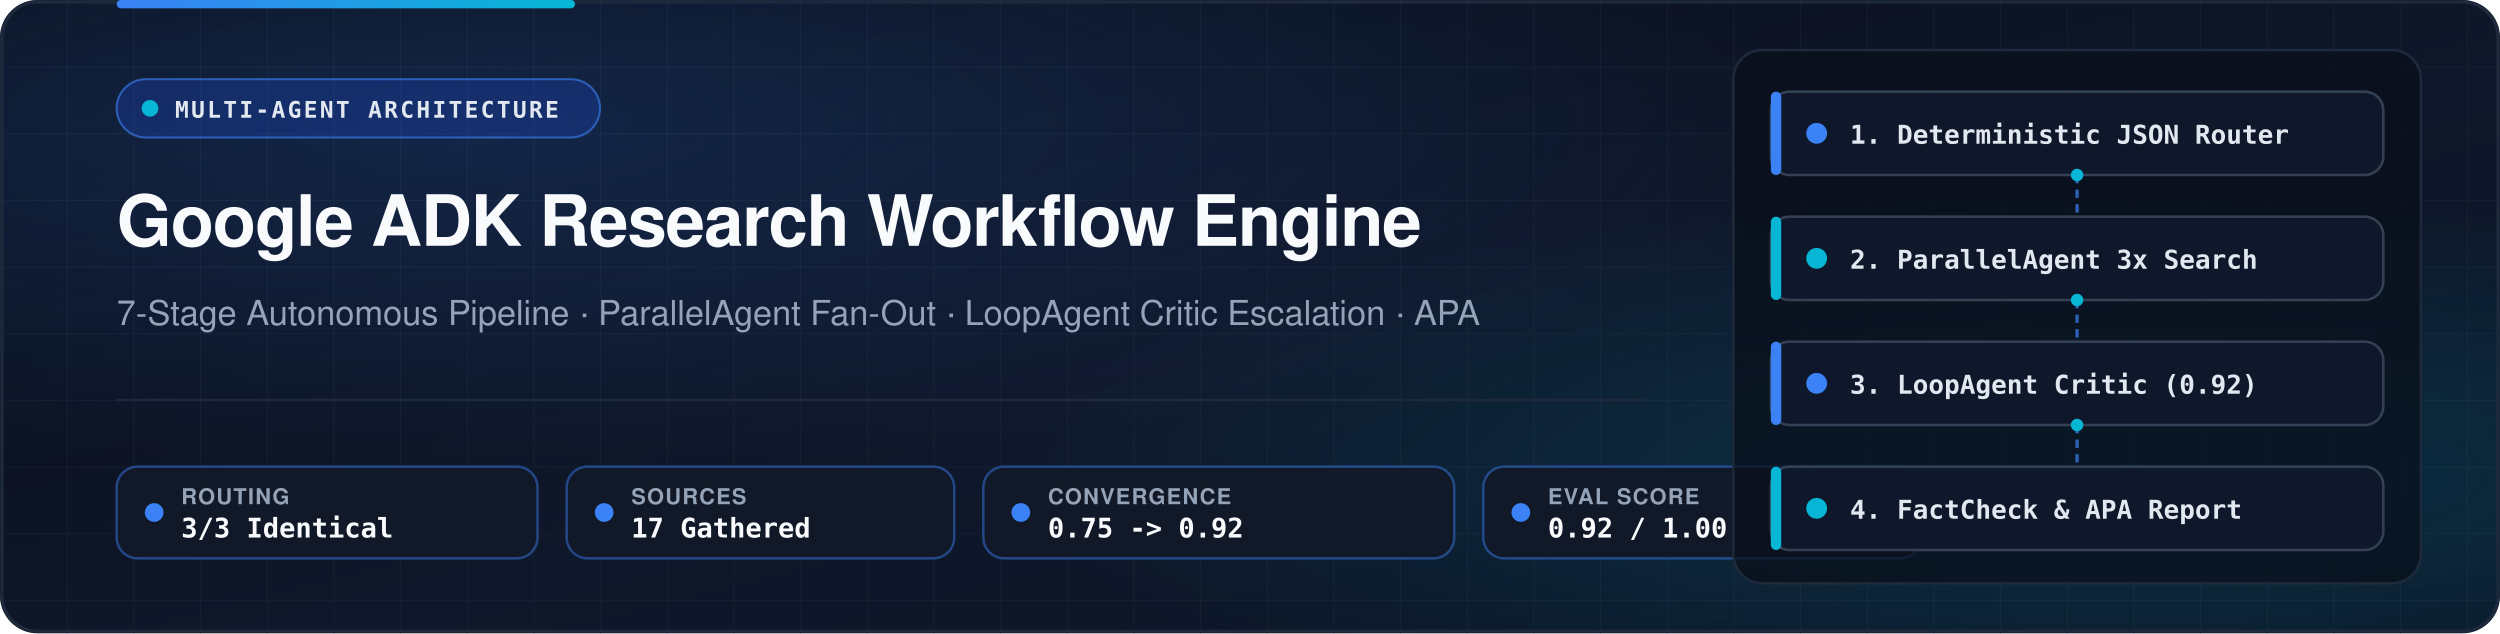
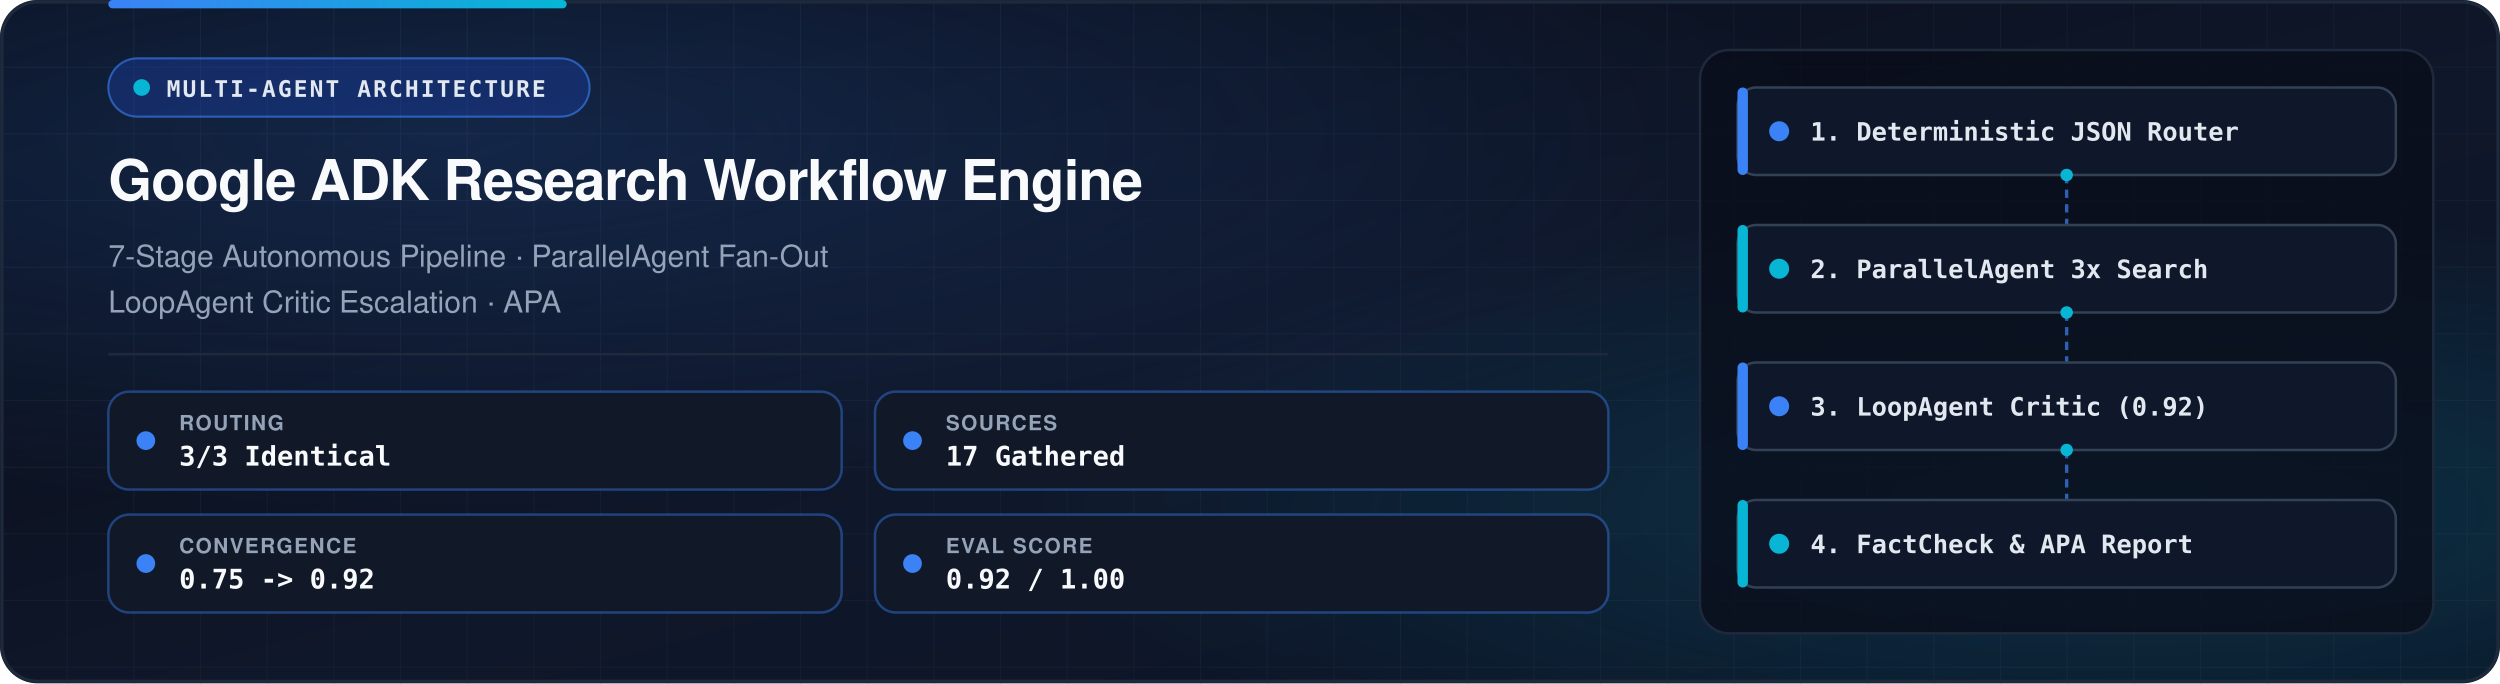
- <svg xmlns="http://www.w3.org/2000/svg" viewBox="0 0 1200 304" width="100%" role="img" aria-label="Google ADK Research Workflow Engine">
+ <svg xmlns="http://www.w3.org/2000/svg" viewBox="0 0 1200 328" width="100%" role="img" aria-label="Google ADK Research Workflow Engine">
  <defs>
    <linearGradient id="bgGrad" x1="0%" y1="0%" x2="100%" y2="100%">
      <stop offset="0%" stop-color="#070B14" />
      <stop offset="55%" stop-color="#0F172A" />
      <stop offset="100%" stop-color="#0B1324" />
    </linearGradient>
    <linearGradient id="accentGrad" x1="0%" y1="0%" x2="100%" y2="0%">
      <stop offset="0%" stop-color="#3B82F6" />
      <stop offset="100%" stop-color="#06B6D4" />
    </linearGradient>
    <radialGradient id="glowA" cx="18%" cy="20%" r="55%">
      <stop offset="0%" stop-color="#3B82F6" stop-opacity="0.20" />
      <stop offset="100%" stop-color="#3B82F6" stop-opacity="0" />
    </radialGradient>
    <radialGradient id="glowB" cx="85%" cy="75%" r="45%">
      <stop offset="0%" stop-color="#06B6D4" stop-opacity="0.18" />
      <stop offset="100%" stop-color="#06B6D4" stop-opacity="0" />
    </radialGradient>
    <pattern id="grid" width="32" height="32" patternUnits="userSpaceOnUse">
      <path d="M 32 0 L 0 0 0 32" fill="none" stroke="#1E293B" stroke-width="0.7" stroke-opacity="0.55" />
    </pattern>
  </defs>
-   <rect width="1200" height="304" rx="18" fill="url(#bgGrad)" />
-   <rect width="1200" height="304" rx="18" fill="url(#grid)" />
-   <rect width="1200" height="304" rx="18" fill="url(#glowA)" />
-   <rect width="1200" height="304" rx="18" fill="url(#glowB)" />
-   <rect x="1" y="1" width="1198" height="302" rx="17" fill="none" stroke="#1E293B" stroke-width="1.5" />
-   <rect x="56" y="0" width="220" height="4" rx="2" fill="url(#accentGrad)" />
-   <g transform="translate(56, 38)">
-     <rect width="232" height="28" rx="14" fill="#1D4ED8" fill-opacity="0.28" stroke="#3B82F6" stroke-opacity="0.6" stroke-width="1" />
+   <rect width="1200" height="328" rx="18" fill="url(#bgGrad)" />
+   <rect width="1200" height="328" rx="18" fill="url(#grid)" />
+   <rect width="1200" height="328" rx="18" fill="url(#glowA)" />
+   <rect width="1200" height="328" rx="18" fill="url(#glowB)" />
+   <rect x="1" y="1" width="1198" height="326" rx="17" fill="none" stroke="#1E293B" stroke-width="1.5" />
+   <rect x="52" y="0" width="220" height="4" rx="2" fill="url(#accentGrad)" />
+   <g transform="translate(52, 28)">
+     <rect width="231" height="28" rx="14" fill="#1D4ED8" fill-opacity="0.28" stroke="#3B82F6" stroke-opacity="0.6" stroke-width="1" />
    <circle cx="16" cy="14" r="4" fill="#06B6D4">
      <animate attributeName="opacity" values="1;0.25;1" dur="1.8s" repeatCount="indefinite" />
    </circle>
-     <text x="28" y="18.5" fill="#E2E8F0" font-family="ui-monospace, SFMono-Regular, Menlo, Monaco, Consolas, monospace" font-size="11" font-weight="700" letter-spacing="1.1">MULTI-AGENT ARCHITECTURE</text>
+     <text x="28" y="18.5" fill="#E2E8F0" font-family="ui-monospace, SFMono-Regular, Menlo, Monaco, Consolas, monospace" font-size="11" font-weight="700" letter-spacing="1.0">MULTI-AGENT ARCHITECTURE</text>
  </g>
-   <text x="56" y="118" fill="#F8FAFC" font-family="ui-sans-serif, -apple-system, BlinkMacSystemFont, Segoe UI, Helvetica, Arial, sans-serif" font-size="34" font-weight="800" letter-spacing="-0.6">Google ADK Research Workflow Engine</text>
-   <text x="56" y="156" fill="#94A3B8" font-family="ui-sans-serif, -apple-system, BlinkMacSystemFont, Segoe UI, Helvetica, Arial, sans-serif" font-size="16.5" font-weight="400">7-Stage Autonomous Pipeline · ParallelAgent Fan-Out · LoopAgent Critic Escalation · APA</text>
-   <line x1="56" y1="192" x2="790" y2="192" stroke="#1E293B" stroke-width="1.2" />
-   <g transform="translate(56, 224)">
-     <rect width="202" height="44" rx="10" fill="#111827" stroke="#3B82F6" stroke-opacity="0.45" stroke-width="1.2" />
-     <circle cx="18" cy="22" r="4.5" fill="#3B82F6">
+   <text x="52" y="96" fill="#F8FAFC" font-family="ui-sans-serif, -apple-system, BlinkMacSystemFont, Segoe UI, Helvetica, Arial, sans-serif" font-size="27" font-weight="800" letter-spacing="-0.5">Google ADK Research Workflow Engine</text>
+   <text x="52" y="128" fill="#94A3B8" font-family="ui-sans-serif, -apple-system, BlinkMacSystemFont, Segoe UI, Helvetica, Arial, sans-serif" font-size="14.5" font-weight="400">7-Stage Autonomous Pipeline · ParallelAgent Fan-Out</text>
+   <text x="52" y="150" fill="#94A3B8" font-family="ui-sans-serif, -apple-system, BlinkMacSystemFont, Segoe UI, Helvetica, Arial, sans-serif" font-size="14.5" font-weight="400">LoopAgent Critic Escalation · APA</text>
+   <line x1="52" y1="170" x2="772" y2="170" stroke="#1E293B" stroke-width="1.2" />
+   <g transform="translate(52, 188)">
+     <rect width="352" height="47" rx="10" fill="#111827" stroke="#3B82F6" stroke-opacity="0.42" stroke-width="1.2" />
+     <circle cx="18" cy="23.5" r="4.5" fill="#3B82F6">
      <animate attributeName="opacity" values="1;0.35;1" dur="2.2s" repeatCount="indefinite" />
    </circle>
-     <text x="31" y="18" fill="#94A3B8" font-family="ui-sans-serif, -apple-system, BlinkMacSystemFont, Segoe UI, Helvetica, Arial, sans-serif" font-size="10.5" font-weight="600" letter-spacing="0.6">ROUTING</text>
-     <text x="31" y="34" fill="#F8FAFC" font-family="ui-monospace, SFMono-Regular, Menlo, Monaco, Consolas, monospace" font-size="13" font-weight="700">3/3 Identical</text>
+     <text x="34" y="18.5" fill="#94A3B8" font-family="ui-sans-serif, -apple-system, BlinkMacSystemFont, Segoe UI, Helvetica, Arial, sans-serif" font-size="10" font-weight="600" letter-spacing="0.7">ROUTING</text>
+     <text x="34" y="35.5" fill="#F8FAFC" font-family="ui-monospace, SFMono-Regular, Menlo, Monaco, Consolas, monospace" font-size="13" font-weight="700">3/3 Identical</text>
  </g>
-   <g transform="translate(272, 224)">
-     <rect width="186" height="44" rx="10" fill="#111827" stroke="#3B82F6" stroke-opacity="0.45" stroke-width="1.2" />
-     <circle cx="18" cy="22" r="4.5" fill="#3B82F6">
+   <g transform="translate(420, 188)">
+     <rect width="352" height="47" rx="10" fill="#111827" stroke="#3B82F6" stroke-opacity="0.42" stroke-width="1.2" />
+     <circle cx="18" cy="23.5" r="4.5" fill="#3B82F6">
      <animate attributeName="opacity" values="1;0.35;1" dur="2.6s" repeatCount="indefinite" />
    </circle>
-     <text x="31" y="18" fill="#94A3B8" font-family="ui-sans-serif, -apple-system, BlinkMacSystemFont, Segoe UI, Helvetica, Arial, sans-serif" font-size="10.5" font-weight="600" letter-spacing="0.6">SOURCES</text>
-     <text x="31" y="34" fill="#F8FAFC" font-family="ui-monospace, SFMono-Regular, Menlo, Monaco, Consolas, monospace" font-size="13" font-weight="700">17 Gathered</text>
+     <text x="34" y="18.5" fill="#94A3B8" font-family="ui-sans-serif, -apple-system, BlinkMacSystemFont, Segoe UI, Helvetica, Arial, sans-serif" font-size="10" font-weight="600" letter-spacing="0.7">SOURCES</text>
+     <text x="34" y="35.5" fill="#F8FAFC" font-family="ui-monospace, SFMono-Regular, Menlo, Monaco, Consolas, monospace" font-size="13" font-weight="700">17 Gathered</text>
  </g>
-   <g transform="translate(472, 224)">
-     <rect width="226" height="44" rx="10" fill="#111827" stroke="#3B82F6" stroke-opacity="0.45" stroke-width="1.2" />
-     <circle cx="18" cy="22" r="4.5" fill="#3B82F6">
+   <g transform="translate(52, 247)">
+     <rect width="352" height="47" rx="10" fill="#111827" stroke="#3B82F6" stroke-opacity="0.42" stroke-width="1.2" />
+     <circle cx="18" cy="23.5" r="4.5" fill="#3B82F6">
      <animate attributeName="opacity" values="1;0.35;1" dur="3.0s" repeatCount="indefinite" />
    </circle>
-     <text x="31" y="18" fill="#94A3B8" font-family="ui-sans-serif, -apple-system, BlinkMacSystemFont, Segoe UI, Helvetica, Arial, sans-serif" font-size="10.5" font-weight="600" letter-spacing="0.6">CONVERGENCE</text>
-     <text x="31" y="34" fill="#F8FAFC" font-family="ui-monospace, SFMono-Regular, Menlo, Monaco, Consolas, monospace" font-size="13" font-weight="700">0.75 -&gt; 0.92</text>
+     <text x="34" y="18.5" fill="#94A3B8" font-family="ui-sans-serif, -apple-system, BlinkMacSystemFont, Segoe UI, Helvetica, Arial, sans-serif" font-size="10" font-weight="600" letter-spacing="0.7">CONVERGENCE</text>
+     <text x="34" y="35.5" fill="#F8FAFC" font-family="ui-monospace, SFMono-Regular, Menlo, Monaco, Consolas, monospace" font-size="13" font-weight="700">0.75 -&gt; 0.92</text>
  </g>
-   <g transform="translate(712, 224)">
-     <rect width="210" height="44" rx="10" fill="#111827" stroke="#3B82F6" stroke-opacity="0.45" stroke-width="1.2" />
-     <circle cx="18" cy="22" r="4.5" fill="#3B82F6">
+   <g transform="translate(420, 247)">
+     <rect width="352" height="47" rx="10" fill="#111827" stroke="#3B82F6" stroke-opacity="0.42" stroke-width="1.2" />
+     <circle cx="18" cy="23.5" r="4.5" fill="#3B82F6">
      <animate attributeName="opacity" values="1;0.35;1" dur="3.4s" repeatCount="indefinite" />
    </circle>
-     <text x="31" y="18" fill="#94A3B8" font-family="ui-sans-serif, -apple-system, BlinkMacSystemFont, Segoe UI, Helvetica, Arial, sans-serif" font-size="10.5" font-weight="600" letter-spacing="0.6">EVAL SCORE</text>
-     <text x="31" y="34" fill="#F8FAFC" font-family="ui-monospace, SFMono-Regular, Menlo, Monaco, Consolas, monospace" font-size="13" font-weight="700">0.92 / 1.00</text>
+     <text x="34" y="18.5" fill="#94A3B8" font-family="ui-sans-serif, -apple-system, BlinkMacSystemFont, Segoe UI, Helvetica, Arial, sans-serif" font-size="10" font-weight="600" letter-spacing="0.7">EVAL SCORE</text>
+     <text x="34" y="35.5" fill="#F8FAFC" font-family="ui-monospace, SFMono-Regular, Menlo, Monaco, Consolas, monospace" font-size="13" font-weight="700">0.92 / 1.00</text>
  </g>
-   <rect x="832" y="24" width="330" height="256" rx="14" fill="#090E1A" fill-opacity="0.72" stroke="#1E293B" stroke-width="1.2" />
-   <g transform="translate(850, 44)">
-     <rect width="294" height="40" rx="9" fill="#0F172A" stroke="#334155" stroke-width="1.2" />
-     <rect x="0" y="0" width="5" height="40" rx="2.5" fill="#3B82F6" />
-     <circle cx="22" cy="20" r="5" fill="#3B82F6">
-       <animate attributeName="r" values="4;6;4" dur="2.4s" begin="0.0s" repeatCount="indefinite" />
+   <rect x="816" y="24" width="352" height="280" rx="14" fill="#090E1A" fill-opacity="0.78" stroke="#1E293B" stroke-width="1.2" />
+   <g transform="translate(834, 42)">
+     <rect width="316" height="42" rx="9" fill="#0F172A" stroke="#334155" stroke-width="1.2" />
+     <rect x="0" y="0" width="5" height="42" rx="2.5" fill="#3B82F6" />
+     <circle cx="20" cy="21" r="4.8" fill="#3B82F6">
+       <animate attributeName="r" values="3.8;5.8;3.8" dur="2.4s" begin="0.0s" repeatCount="indefinite" />
    </circle>
-     <text x="38" y="25" fill="#E2E8F0" font-family="ui-monospace, SFMono-Regular, Menlo, Monaco, Consolas, monospace" font-size="12.5" font-weight="600">1. Deterministic JSON Router</text>
+     <text x="35" y="25.5" fill="#E2E8F0" font-family="ui-monospace, SFMono-Regular, Menlo, Monaco, Consolas, monospace" font-size="12.2" font-weight="600">1. Deterministic JSON Router</text>
  </g>
-   <line x1="997" y1="84" x2="997" y2="104" stroke="#3B82F6" stroke-width="1.6" stroke-dasharray="4 3" stroke-opacity="0.7" />
-   <circle cx="997" cy="84" r="3" fill="#06B6D4">
-     <animate attributeName="cy" values="84;104" dur="1.4s" begin="0.00s" repeatCount="indefinite" />
+   <line x1="992" y1="84" x2="992" y2="108" stroke="#3B82F6" stroke-width="1.6" stroke-dasharray="4 3" stroke-opacity="0.7" />
+   <circle cx="992" cy="84" r="3" fill="#06B6D4">
+     <animate attributeName="cy" values="84;108" dur="1.4s" begin="0.00s" repeatCount="indefinite" />
  </circle>
-   <g transform="translate(850, 104)">
-     <rect width="294" height="40" rx="9" fill="#0F172A" stroke="#334155" stroke-width="1.2" />
-     <rect x="0" y="0" width="5" height="40" rx="2.5" fill="#06B6D4" />
-     <circle cx="22" cy="20" r="5" fill="#06B6D4">
-       <animate attributeName="r" values="4;6;4" dur="2.4s" begin="0.5s" repeatCount="indefinite" />
+   <g transform="translate(834, 108)">
+     <rect width="316" height="42" rx="9" fill="#0F172A" stroke="#334155" stroke-width="1.2" />
+     <rect x="0" y="0" width="5" height="42" rx="2.5" fill="#06B6D4" />
+     <circle cx="20" cy="21" r="4.8" fill="#06B6D4">
+       <animate attributeName="r" values="3.8;5.8;3.8" dur="2.4s" begin="0.5s" repeatCount="indefinite" />
    </circle>
-     <text x="38" y="25" fill="#E2E8F0" font-family="ui-monospace, SFMono-Regular, Menlo, Monaco, Consolas, monospace" font-size="12.5" font-weight="600">2. ParallelAgent 3x Search</text>
+     <text x="35" y="25.5" fill="#E2E8F0" font-family="ui-monospace, SFMono-Regular, Menlo, Monaco, Consolas, monospace" font-size="12.2" font-weight="600">2. ParallelAgent 3x Search</text>
  </g>
-   <line x1="997" y1="144" x2="997" y2="164" stroke="#3B82F6" stroke-width="1.6" stroke-dasharray="4 3" stroke-opacity="0.7" />
-   <circle cx="997" cy="144" r="3" fill="#06B6D4">
-     <animate attributeName="cy" values="144;164" dur="1.4s" begin="0.45s" repeatCount="indefinite" />
+   <line x1="992" y1="150" x2="992" y2="174" stroke="#3B82F6" stroke-width="1.6" stroke-dasharray="4 3" stroke-opacity="0.7" />
+   <circle cx="992" cy="150" r="3" fill="#06B6D4">
+     <animate attributeName="cy" values="150;174" dur="1.4s" begin="0.45s" repeatCount="indefinite" />
  </circle>
-   <g transform="translate(850, 164)">
-     <rect width="294" height="40" rx="9" fill="#0F172A" stroke="#334155" stroke-width="1.2" />
-     <rect x="0" y="0" width="5" height="40" rx="2.5" fill="#3B82F6" />
-     <circle cx="22" cy="20" r="5" fill="#3B82F6">
-       <animate attributeName="r" values="4;6;4" dur="2.4s" begin="1.0s" repeatCount="indefinite" />
+   <g transform="translate(834, 174)">
+     <rect width="316" height="42" rx="9" fill="#0F172A" stroke="#334155" stroke-width="1.2" />
+     <rect x="0" y="0" width="5" height="42" rx="2.5" fill="#3B82F6" />
+     <circle cx="20" cy="21" r="4.8" fill="#3B82F6">
+       <animate attributeName="r" values="3.8;5.8;3.8" dur="2.4s" begin="1.0s" repeatCount="indefinite" />
    </circle>
-     <text x="38" y="25" fill="#E2E8F0" font-family="ui-monospace, SFMono-Regular, Menlo, Monaco, Consolas, monospace" font-size="12.5" font-weight="600">3. LoopAgent Critic (0.92)</text>
+     <text x="35" y="25.5" fill="#E2E8F0" font-family="ui-monospace, SFMono-Regular, Menlo, Monaco, Consolas, monospace" font-size="12.2" font-weight="600">3. LoopAgent Critic (0.92)</text>
  </g>
-   <line x1="997" y1="204" x2="997" y2="224" stroke="#3B82F6" stroke-width="1.6" stroke-dasharray="4 3" stroke-opacity="0.7" />
-   <circle cx="997" cy="204" r="3" fill="#06B6D4">
-     <animate attributeName="cy" values="204;224" dur="1.4s" begin="0.90s" repeatCount="indefinite" />
+   <line x1="992" y1="216" x2="992" y2="240" stroke="#3B82F6" stroke-width="1.6" stroke-dasharray="4 3" stroke-opacity="0.7" />
+   <circle cx="992" cy="216" r="3" fill="#06B6D4">
+     <animate attributeName="cy" values="216;240" dur="1.4s" begin="0.90s" repeatCount="indefinite" />
  </circle>
-   <g transform="translate(850, 224)">
-     <rect width="294" height="40" rx="9" fill="#0F172A" stroke="#334155" stroke-width="1.2" />
-     <rect x="0" y="0" width="5" height="40" rx="2.5" fill="#06B6D4" />
-     <circle cx="22" cy="20" r="5" fill="#06B6D4">
-       <animate attributeName="r" values="4;6;4" dur="2.4s" begin="1.5s" repeatCount="indefinite" />
+   <g transform="translate(834, 240)">
+     <rect width="316" height="42" rx="9" fill="#0F172A" stroke="#334155" stroke-width="1.2" />
+     <rect x="0" y="0" width="5" height="42" rx="2.5" fill="#06B6D4" />
+     <circle cx="20" cy="21" r="4.8" fill="#06B6D4">
+       <animate attributeName="r" values="3.8;5.8;3.8" dur="2.4s" begin="1.5s" repeatCount="indefinite" />
    </circle>
-     <text x="38" y="25" fill="#E2E8F0" font-family="ui-monospace, SFMono-Regular, Menlo, Monaco, Consolas, monospace" font-size="12.5" font-weight="600">4. FactCheck &amp; APA Report</text>
+     <text x="35" y="25.5" fill="#E2E8F0" font-family="ui-monospace, SFMono-Regular, Menlo, Monaco, Consolas, monospace" font-size="12.2" font-weight="600">4. FactCheck &amp; APA Report</text>
  </g>
</svg>
